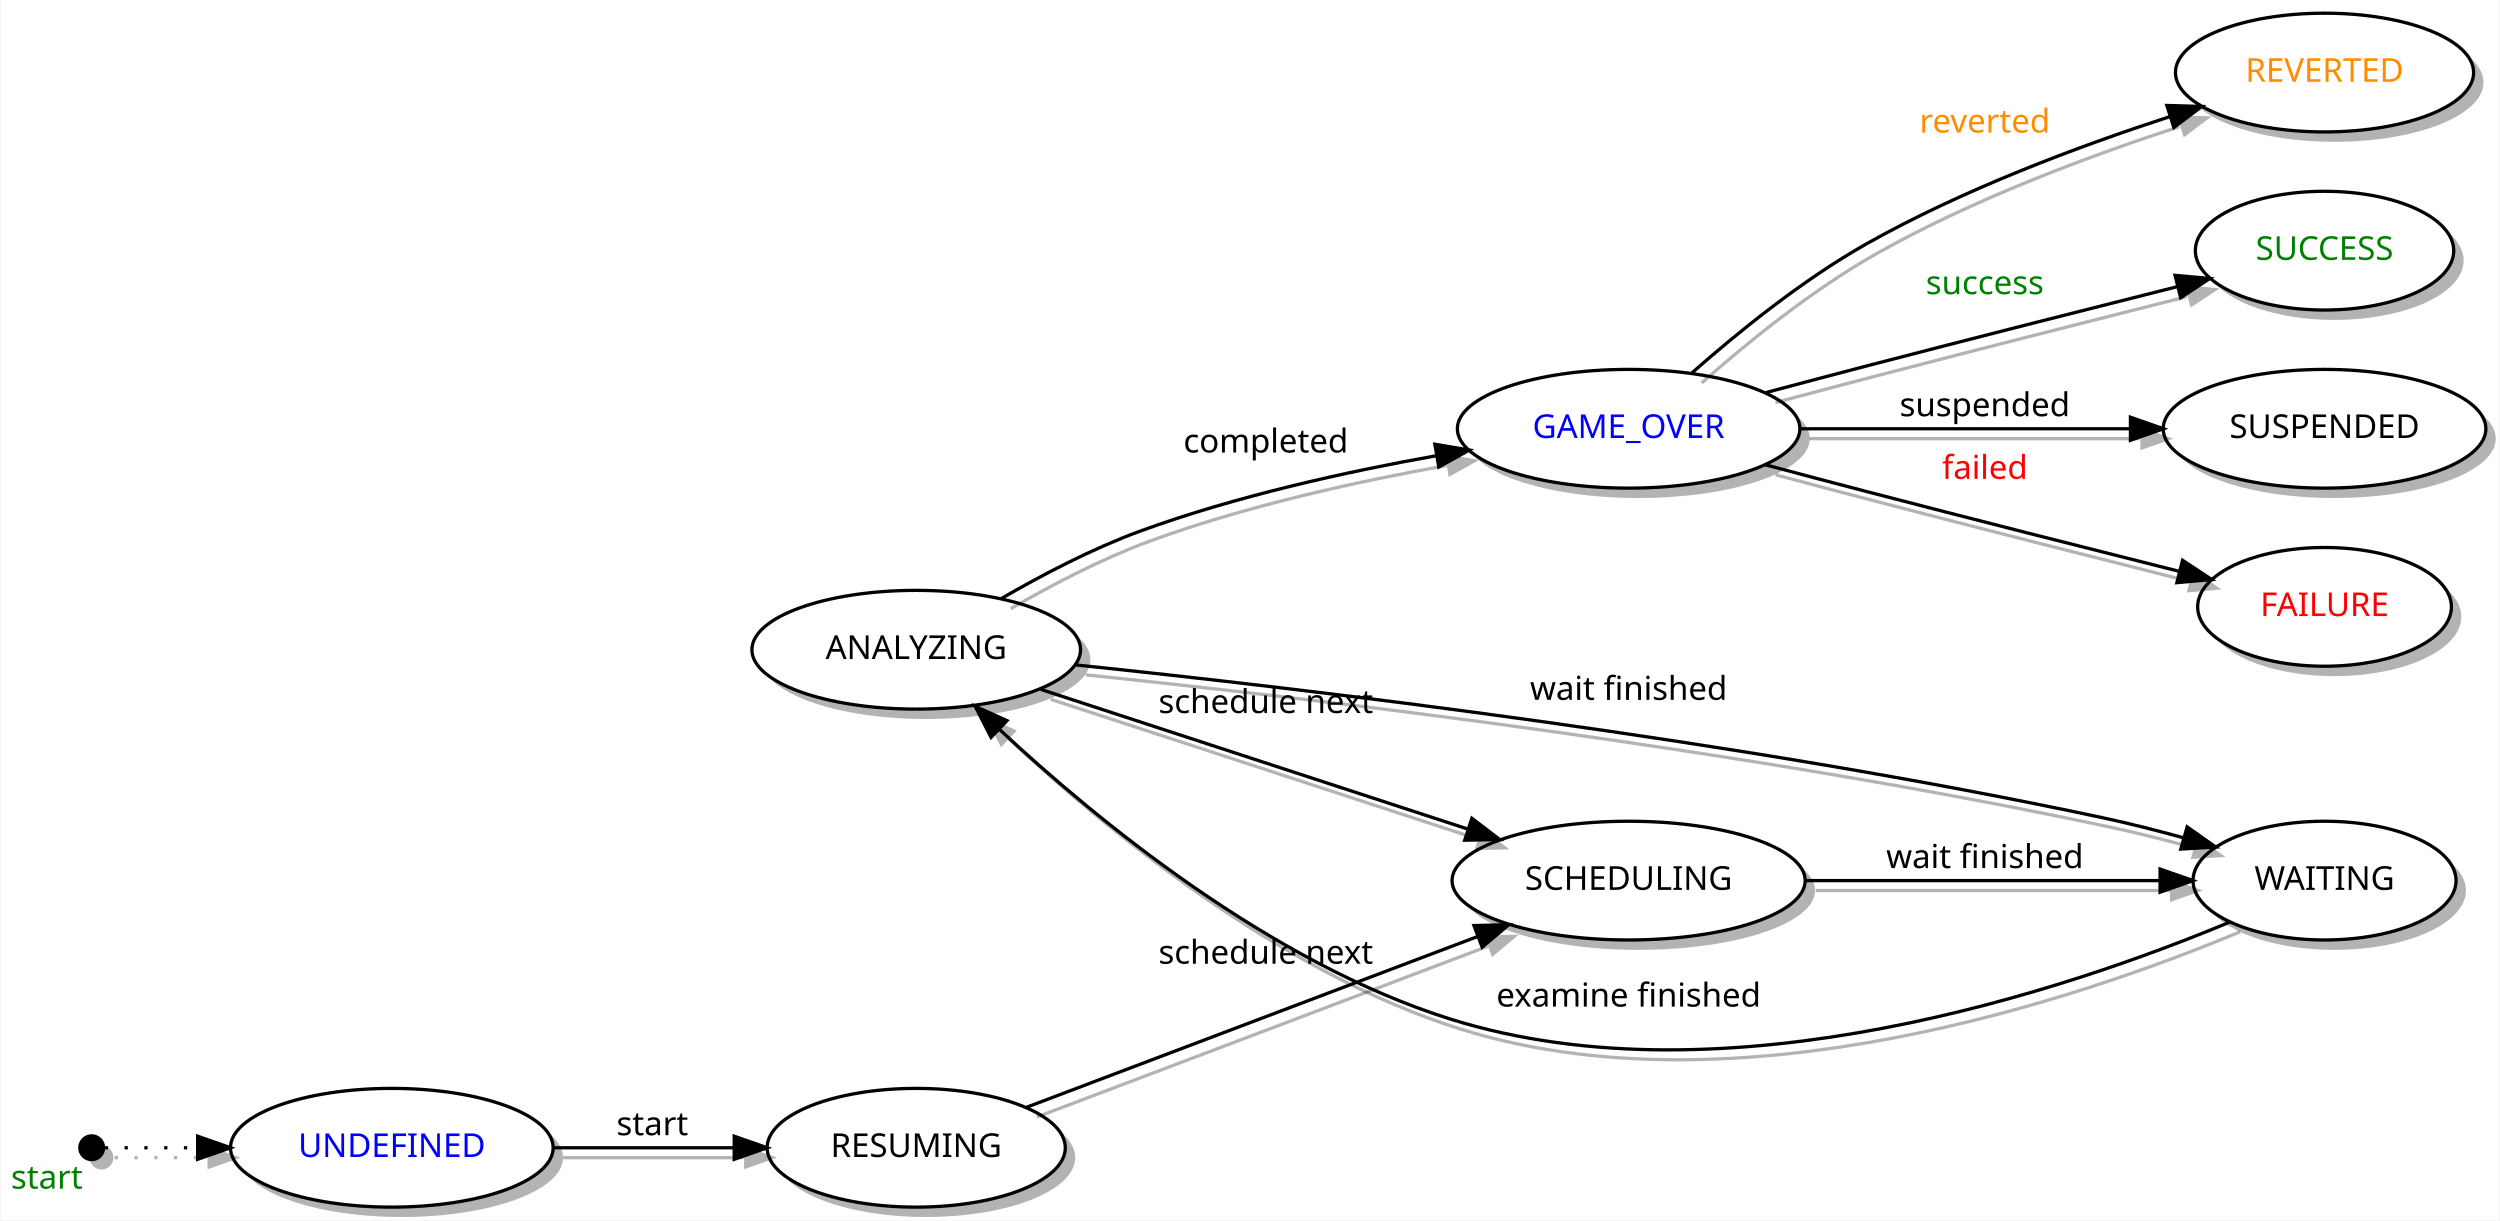
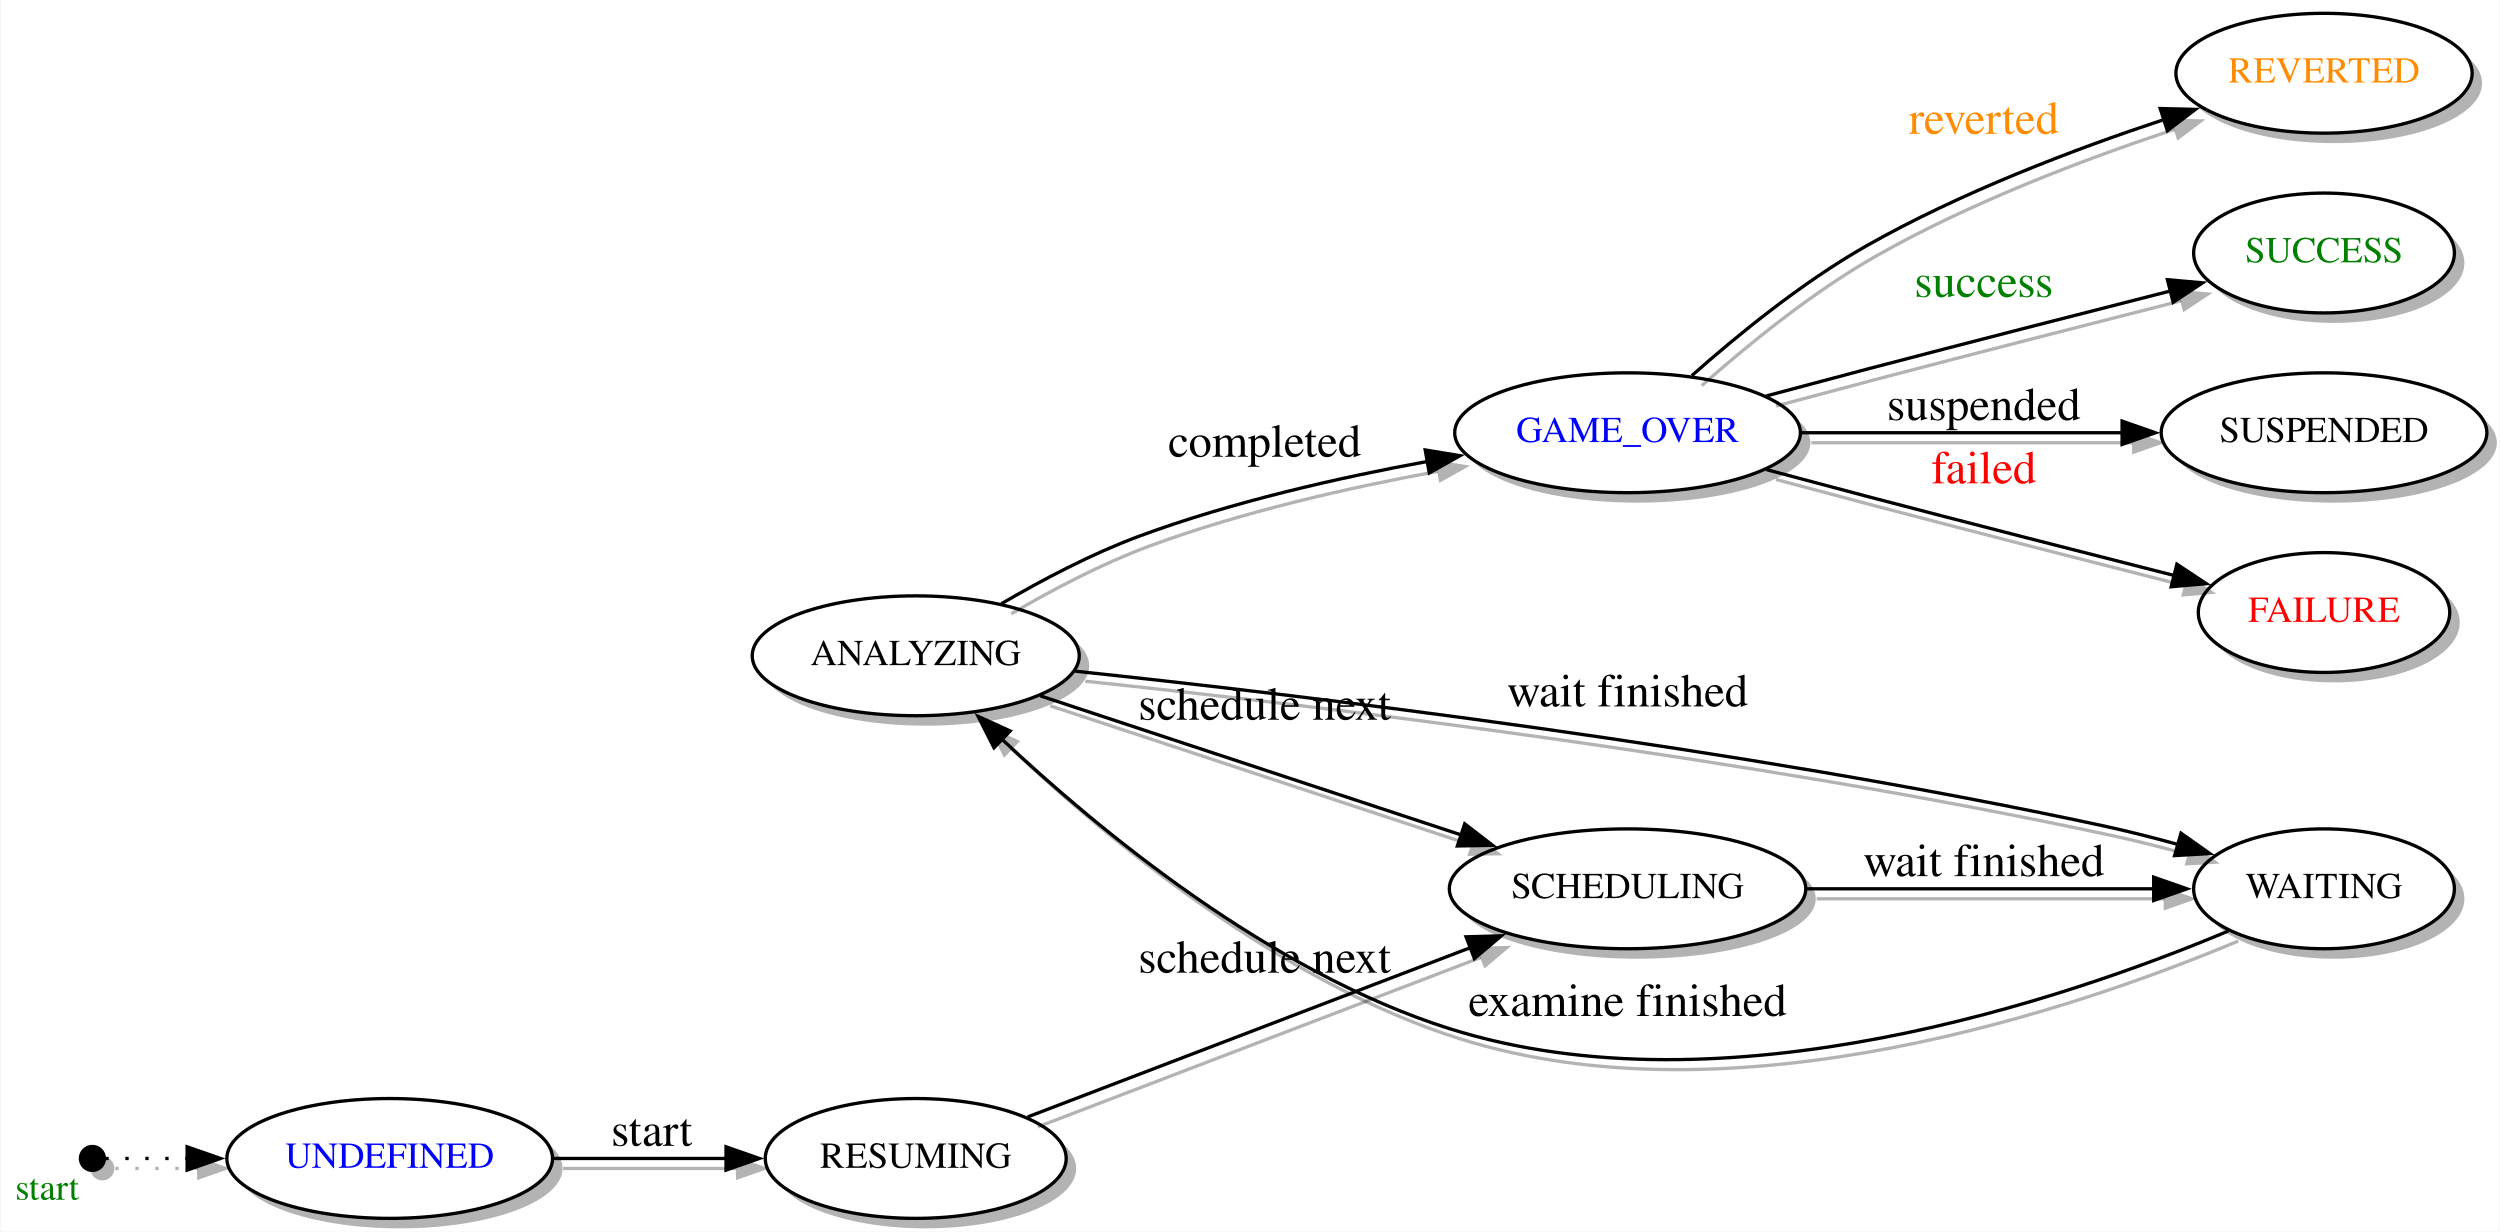
- <svg xmlns="http://www.w3.org/2000/svg" width="758pt" height="370pt" viewBox="0.00 0.00 757.60 370.00" preserveAspectRatio="xMidYMid meet" zoomAndPan="magnify" version="1.1" contentScriptType="application/ecmascript" contentStyleType="text/css">
+ <svg xmlns="http://www.w3.org/2000/svg" width="751pt" height="370pt" viewBox="0.00 0.00 750.69 370.00" preserveAspectRatio="xMidYMid meet" zoomAndPan="magnify" version="1.1" contentScriptType="application/ecmascript" contentStyleType="text/css">
  <defs>
    <linearGradient id="white" x1="0%" y1="0%" x2="0%" y2="0%">
      <stop offset="0%" style="stop-color:rgb(255,255,255);stop-opacity:1" />
    </linearGradient>
    <linearGradient id="black" x1="0%" y1="0%" x2="0%" y2="0%">
      <stop offset="0%" style="stop-color:rgb(0,0,0);stop-opacity:1" />
    </linearGradient>
    <linearGradient id="aquamarine" x1="0%" y1="0%" x2="100%" y2="100%">
      <stop offset="0%" style="stop-color:rgb(255,255,255);stop-opacity:1" />
      <stop offset="100%" style="stop-color:rgb(127,255,212);stop-opacity:1" />
    </linearGradient>
    <linearGradient id="azure" x1="0%" y1="0%" x2="100%" y2="100%">
      <stop offset="0%" style="stop-color:rgb(255,255,255);stop-opacity:1" />
      <stop offset="100%" style="stop-color:rgb(240,255,255);stop-opacity:1" />
    </linearGradient>
    <linearGradient id="blue" x1="0%" y1="0%" x2="100%" y2="100%">
      <stop offset="0%" style="stop-color:rgb(255,255,255);stop-opacity:1" />
      <stop offset="100%" style="stop-color:rgb(0,0,255);stop-opacity:1" />
    </linearGradient>
    <linearGradient id="blueviolet" x1="0%" y1="0%" x2="100%" y2="100%">
      <stop offset="0%" style="stop-color:rgb(255,255,255);stop-opacity:1" />
      <stop offset="100%" style="stop-color:rgb(138,43,226);stop-opacity:1" />
    </linearGradient>
    <linearGradient id="brown" x1="0%" y1="0%" x2="100%" y2="100%">
      <stop offset="0%" style="stop-color:rgb(255,255,255);stop-opacity:1" />
      <stop offset="100%" style="stop-color:rgb(165,42,42);stop-opacity:1" />
    </linearGradient>
    <linearGradient id="cadetblue" x1="0%" y1="0%" x2="100%" y2="100%">
      <stop offset="0%" style="stop-color:rgb(255,255,255);stop-opacity:1" />
      <stop offset="100%" style="stop-color:rgb(95,158,160);stop-opacity:1" />
    </linearGradient>
    <linearGradient id="chocolate" x1="0%" y1="0%" x2="100%" y2="100%">
      <stop offset="0%" style="stop-color:rgb(255,255,255);stop-opacity:1" />
      <stop offset="100%" style="stop-color:rgb(210,105,30);stop-opacity:1" />
    </linearGradient>
    <linearGradient id="cornflowerblue" x1="0%" y1="0%" x2="100%" y2="100%">
      <stop offset="0%" style="stop-color:rgb(255,255,255);stop-opacity:1" />
      <stop offset="100%" style="stop-color:rgb(100,149,237);stop-opacity:1" />
    </linearGradient>
    <linearGradient id="crimson" x1="0%" y1="0%" x2="100%" y2="100%">
      <stop offset="0%" style="stop-color:rgb(255,255,255);stop-opacity:1" />
      <stop offset="100%" style="stop-color:rgb(220,20,60);stop-opacity:1" />
    </linearGradient>
    <linearGradient id="cyan" x1="0%" y1="0%" x2="100%" y2="100%">
      <stop offset="0%" style="stop-color:rgb(255,255,255);stop-opacity:1" />
      <stop offset="100%" style="stop-color:rgb(0,255,255);stop-opacity:1" />
    </linearGradient>
    <linearGradient id="darkgreen" x1="0%" y1="0%" x2="100%" y2="100%">
      <stop offset="0%" style="stop-color:rgb(255,255,255);stop-opacity:1" />
      <stop offset="100%" style="stop-color:rgb(0,100,0);stop-opacity:1" />
    </linearGradient>
    <linearGradient id="darkorange" x1="0%" y1="0%" x2="100%" y2="100%">
      <stop offset="0%" style="stop-color:rgb(255,255,255);stop-opacity:1" />
      <stop offset="100%" style="stop-color:rgb(255,140,0);stop-opacity:1" />
    </linearGradient>
    <linearGradient id="gold" x1="0%" y1="0%" x2="100%" y2="100%">
      <stop offset="0%" style="stop-color:rgb(255,255,255);stop-opacity:1" />
      <stop offset="100%" style="stop-color:rgb(255,215,0);stop-opacity:1" />
    </linearGradient>
    <linearGradient id="gray" x1="0%" y1="0%" x2="100%" y2="100%">
      <stop offset="0%" style="stop-color:rgb(255,255,255);stop-opacity:1" />
      <stop offset="100%" style="stop-color:rgb(192,192,192);stop-opacity:1" />
    </linearGradient>
    <linearGradient id="greenyellow" x1="0%" y1="0%" x2="100%" y2="100%">
      <stop offset="0%" style="stop-color:rgb(255,255,255);stop-opacity:1" />
      <stop offset="100%" style="stop-color:rgb(173,255,47);stop-opacity:1" />
    </linearGradient>
    <linearGradient id="green" x1="0%" y1="0%" x2="100%" y2="100%">
      <stop offset="0%" style="stop-color:rgb(255,255,255);stop-opacity:1" />
      <stop offset="100%" style="stop-color:rgb(0,255,0);stop-opacity:1" />
    </linearGradient>
    <linearGradient id="grey" x1="0%" y1="0%" x2="100%" y2="100%">
      <stop offset="0%" style="stop-color:rgb(255,255,255);stop-opacity:1" />
      <stop offset="100%" style="stop-color:rgb(192,192,192);stop-opacity:1" />
    </linearGradient>
    <linearGradient id="hotpink" x1="0%" y1="0%" x2="100%" y2="100%">
      <stop offset="0%" style="stop-color:rgb(255,255,255);stop-opacity:1" />
      <stop offset="100%" style="stop-color:rgb(255,105,180);stop-opacity:1" />
    </linearGradient>
    <linearGradient id="indianred" x1="0%" y1="0%" x2="100%" y2="100%">
      <stop offset="0%" style="stop-color:rgb(255,255,255);stop-opacity:1" />
      <stop offset="100%" style="stop-color:rgb(205,92,92);stop-opacity:1" />
    </linearGradient>
    <linearGradient id="indigo" x1="0%" y1="0%" x2="100%" y2="100%">
      <stop offset="0%" style="stop-color:rgb(255,255,255);stop-opacity:1" />
      <stop offset="100%" style="stop-color:rgb(75,0,130);stop-opacity:1" />
    </linearGradient>
    <linearGradient id="lavender" x1="0%" y1="0%" x2="100%" y2="100%">
      <stop offset="0%" style="stop-color:rgb(255,255,255);stop-opacity:1" />
      <stop offset="100%" style="stop-color:rgb(230,230,250);stop-opacity:1" />
    </linearGradient>
    <linearGradient id="lightblue" x1="0%" y1="0%" x2="100%" y2="100%">
      <stop offset="0%" style="stop-color:rgb(255,255,255);stop-opacity:1" />
      <stop offset="100%" style="stop-color:rgb(173,216,230);stop-opacity:1" />
    </linearGradient>
    <linearGradient id="lightgray" x1="0%" y1="0%" x2="100%" y2="100%">
      <stop offset="0%" style="stop-color:rgb(255,255,255);stop-opacity:1" />
      <stop offset="100%" style="stop-color:rgb(211,211,211);stop-opacity:1" />
    </linearGradient>
    <linearGradient id="lightgrey" x1="0%" y1="0%" x2="100%" y2="100%">
      <stop offset="0%" style="stop-color:rgb(255,255,255);stop-opacity:1" />
      <stop offset="100%" style="stop-color:rgb(211,211,211);stop-opacity:1" />
    </linearGradient>
    <linearGradient id="magenta" x1="0%" y1="0%" x2="100%" y2="100%">
      <stop offset="0%" style="stop-color:rgb(255,255,255);stop-opacity:1" />
      <stop offset="100%" style="stop-color:rgb(255,0,255);stop-opacity:1" />
    </linearGradient>
    <linearGradient id="maroon" x1="0%" y1="0%" x2="100%" y2="100%">
      <stop offset="0%" style="stop-color:rgb(255,255,255);stop-opacity:1" />
      <stop offset="100%" style="stop-color:rgb(176,48,96);stop-opacity:1" />
    </linearGradient>
    <linearGradient id="mediumblue" x1="0%" y1="0%" x2="100%" y2="100%">
      <stop offset="0%" style="stop-color:rgb(255,255,255);stop-opacity:1" />
      <stop offset="100%" style="stop-color:rgb(0,0,205);stop-opacity:1" />
    </linearGradient>
    <linearGradient id="mediumpurple" x1="0%" y1="0%" x2="100%" y2="100%">
      <stop offset="0%" style="stop-color:rgb(255,255,255);stop-opacity:1" />
      <stop offset="100%" style="stop-color:rgb(147,112,219);stop-opacity:1" />
    </linearGradient>
    <linearGradient id="orange" x1="0%" y1="0%" x2="100%" y2="100%">
      <stop offset="0%" style="stop-color:rgb(255,255,255);stop-opacity:1" />
      <stop offset="100%" style="stop-color:rgb(255,165,0);stop-opacity:1" />
    </linearGradient>
    <linearGradient id="pink" x1="0%" y1="0%" x2="100%" y2="100%">
      <stop offset="0%" style="stop-color:rgb(255,255,255);stop-opacity:1" />
      <stop offset="100%" style="stop-color:rgb(255,192,203);stop-opacity:1" />
    </linearGradient>
    <linearGradient id="purple" x1="0%" y1="0%" x2="100%" y2="100%">
      <stop offset="0%" style="stop-color:rgb(255,255,255);stop-opacity:1" />
      <stop offset="100%" style="stop-color:rgb(160,32,240);stop-opacity:1" />
    </linearGradient>
    <linearGradient id="red" x1="0%" y1="0%" x2="100%" y2="100%">
      <stop offset="0%" style="stop-color:rgb(255,255,255);stop-opacity:1" />
      <stop offset="100%" style="stop-color:rgb(255,0,0);stop-opacity:1" />
    </linearGradient>
    <linearGradient id="steelblue" x1="0%" y1="0%" x2="100%" y2="100%">
      <stop offset="0%" style="stop-color:rgb(255,255,255);stop-opacity:1" />
      <stop offset="100%" style="stop-color:rgb(70,130,180);stop-opacity:1" />
    </linearGradient>
    <linearGradient id="violet" x1="0%" y1="0%" x2="100%" y2="100%">
      <stop offset="0%" style="stop-color:rgb(255,255,255);stop-opacity:1" />
      <stop offset="100%" style="stop-color:rgb(238,130,238);stop-opacity:1" />
    </linearGradient>
    <linearGradient id="yellow" x1="0%" y1="0%" x2="100%" y2="100%">
      <stop offset="0%" style="stop-color:rgb(255,255,255);stop-opacity:1" />
      <stop offset="100%" style="stop-color:rgb(255,255,0);stop-opacity:1" />
    </linearGradient>
    <linearGradient id="none" x1="0%" y1="0%" x2="100%" y2="100%">
      <stop offset="0%" style="stop-color:rgb(255,255,255);stop-opacity:1" />
      <stop offset="100%" style="stop-color:rgb(255,255,255);stop-opacity:1" />
    </linearGradient>
  </defs>
  <g id="graph0" class="graph" transform="scale(1 1) rotate(0) translate(4 366)">
-     <polygon fill="white" stroke="none" points="-4,4 -4,-366 753.6,-366 753.6,4 -4,4" />
+     <polygon fill="white" stroke="none" points="-4,4 -4,-366 746.69,-366 746.69,4 -4,4" />
    <g id="node1" class="node">
-       <ellipse fill="none" stroke="black" cx="489.6" cy="-236" rx="51.931" ry="18" style="fill: black; stroke: none; fill-opacity:0.3" transform="translate(3,3)" />
-       <ellipse fill="none" stroke="black" cx="489.6" cy="-236" rx="51.931" ry="18" style="fill: url(#none);stroke: black;" />
-       <text text-anchor="middle" x="489.6" y="-233.2" font-family="Times,serif" font-size="11.00" fill="blue" style="font-size:10px; font-family:sans-serif;">GAME_OVER</text>
+       <ellipse fill="none" stroke="black" cx="484.76" cy="-236" rx="51.93" ry="18" style="fill: black; stroke: none; fill-opacity:0.3" transform="translate(3,3)" />
+       <ellipse fill="none" stroke="black" cx="484.76" cy="-236" rx="51.93" ry="18" style="fill: url(#none);stroke: black;" />
+       <text text-anchor="middle" x="484.76" y="-233.2" font-family="Times,serif" font-size="11.00" fill="blue">GAME_OVER</text>
    </g>
    <g id="node2" class="node">
-       <ellipse fill="none" stroke="black" cx="700.6" cy="-344" rx="45.201" ry="18" style="fill: black; stroke: none; fill-opacity:0.3" transform="translate(3,3)" />
-       <ellipse fill="none" stroke="black" cx="700.6" cy="-344" rx="45.201" ry="18" style="fill: url(#none);stroke: black;" />
-       <text text-anchor="middle" x="700.6" y="-341.2" font-family="Times,serif" font-size="11.00" fill="darkorange" style="font-size:10px; font-family:sans-serif;">REVERTED</text>
+       <ellipse fill="none" stroke="black" cx="693.98" cy="-344" rx="44.5" ry="18" style="fill: black; stroke: none; fill-opacity:0.3" transform="translate(3,3)" />
+       <ellipse fill="none" stroke="black" cx="693.98" cy="-344" rx="44.5" ry="18" style="fill: url(#none);stroke: black;" />
+       <text text-anchor="middle" x="693.98" y="-341.2" font-family="Times,serif" font-size="11.00" fill="darkorange">REVERTED</text>
    </g>
    <g id="edge1" class="edge">
-       <polygon fill="black" stroke="black" points="652.79,-334.024 663.381,-333.721 654.913,-327.353 652.79,-334.024" style="fill: black; stroke: none; fill-opacity:0.3" transform="translate(3,3)" />
-       <path fill="none" stroke="black" d="M508.751,-252.903C522.467,-265.007 542.189,-281.038 561.6,-292 590.688,-308.427 625.973,-321.617 653.582,-330.603" style="fill: none; stroke: black; stroke-opacity:0.3" transform="translate(3,3)" />
-       <polygon fill="black" stroke="black" points="652.79,-334.024 663.381,-333.721 654.913,-327.353 652.79,-334.024" style="fill: url(#black);stroke: black;" />
-       <path fill="none" stroke="black" d="M508.751,-252.903C522.467,-265.007 542.189,-281.038 561.6,-292 590.688,-308.427 625.973,-321.617 653.582,-330.603" />
-       <text text-anchor="middle" x="597.6" y="-325.8" font-family="Times,serif" font-size="14.00" fill="darkorange" style="font-size:10px; font-family:sans-serif;">reverted</text>
+       <polygon fill="black" stroke="black" points="644.77,-333.4 655.36,-333.14 646.92,-326.74 644.77,-333.4" style="fill: black; stroke: none; fill-opacity:0.3" transform="translate(3,3)" />
+       <path fill="none" stroke="black" d="M504.06,-253.15C517.67,-265.22 537.12,-281.1 556.27,-292 584.6,-308.11 618.87,-321.14 646.02,-330.12" style="fill: none; stroke: black; stroke-opacity:0.3" transform="translate(3,3)" />
+       <polygon fill="black" stroke="black" points="644.77,-333.4 655.36,-333.14 646.92,-326.74 644.77,-333.4" style="fill: url(#black);stroke: black;" />
+       <path fill="none" stroke="black" d="M504.06,-253.15C517.67,-265.22 537.12,-281.1 556.27,-292 584.6,-308.11 618.87,-321.14 646.02,-330.12" />
+       <text text-anchor="middle" x="591.77" y="-325.8" font-family="Times,serif" font-size="14.00" fill="darkorange">reverted</text>
    </g>
    <g id="node3" class="node">
-       <ellipse fill="none" stroke="black" cx="700.6" cy="-290" rx="39.174" ry="18" style="fill: black; stroke: none; fill-opacity:0.3" transform="translate(3,3)" />
-       <ellipse fill="none" stroke="black" cx="700.6" cy="-290" rx="39.174" ry="18" style="fill: url(#none);stroke: black;" />
-       <text text-anchor="middle" x="700.6" y="-287.2" font-family="Times,serif" font-size="11.00" fill="green" style="font-size:10px; font-family:sans-serif;">SUCCESS</text>
+       <ellipse fill="none" stroke="black" cx="693.98" cy="-290" rx="39.17" ry="18" style="fill: black; stroke: none; fill-opacity:0.3" transform="translate(3,3)" />
+       <ellipse fill="none" stroke="black" cx="693.98" cy="-290" rx="39.17" ry="18" style="fill: url(#none);stroke: black;" />
+       <text text-anchor="middle" x="693.98" y="-287.2" font-family="Times,serif" font-size="11.00" fill="green">SUCCESS</text>
    </g>
    <g id="edge2" class="edge">
-       <polygon fill="black" stroke="black" points="655.272,-282.523 665.824,-281.565 656.978,-275.734 655.272,-282.523" style="fill: black; stroke: none; fill-opacity:0.3" transform="translate(3,3)" />
-       <path fill="none" stroke="black" d="M531.126,-246.943C541.084,-249.605 551.722,-252.426 561.6,-255 593.095,-263.208 628.701,-272.232 655.856,-279.061" style="fill: none; stroke: black; stroke-opacity:0.3" transform="translate(3,3)" />
-       <polygon fill="black" stroke="black" points="655.272,-282.523 665.824,-281.565 656.978,-275.734 655.272,-282.523" style="fill: url(#black);stroke: black;" />
-       <path fill="none" stroke="black" d="M531.126,-246.943C541.084,-249.605 551.722,-252.426 561.6,-255 593.095,-263.208 628.701,-272.232 655.856,-279.061" />
-       <text text-anchor="middle" x="597.6" y="-276.8" font-family="Times,serif" font-size="14.00" fill="green" style="font-size:10px; font-family:sans-serif;">success</text>
+       <polygon fill="black" stroke="black" points="646.94,-281.98 657.5,-281.04 648.66,-275.19 646.94,-281.98" style="fill: black; stroke: none; fill-opacity:0.3" transform="translate(3,3)" />
+       <path fill="none" stroke="black" d="M526.38,-247.04C536.16,-249.67 546.59,-252.45 556.27,-255 586.86,-263.03 621.35,-271.86 648.04,-278.64" style="fill: none; stroke: black; stroke-opacity:0.3" transform="translate(3,3)" />
+       <polygon fill="black" stroke="black" points="646.94,-281.98 657.5,-281.04 648.66,-275.19 646.94,-281.98" style="fill: url(#black);stroke: black;" />
+       <path fill="none" stroke="black" d="M526.38,-247.04C536.16,-249.67 546.59,-252.45 556.27,-255 586.86,-263.03 621.35,-271.86 648.04,-278.64" />
+       <text text-anchor="middle" x="591.77" y="-276.8" font-family="Times,serif" font-size="14.00" fill="green">success</text>
    </g>
    <g id="node4" class="node">
-       <ellipse fill="none" stroke="black" cx="700.6" cy="-236" rx="48.918" ry="18" style="fill: black; stroke: none; fill-opacity:0.3" transform="translate(3,3)" />
-       <ellipse fill="none" stroke="black" cx="700.6" cy="-236" rx="48.918" ry="18" style="fill: url(#none);stroke: black;" />
-       <text text-anchor="middle" x="700.6" y="-233.2" font-family="Times,serif" font-size="11.00" style="font-size:10px; font-family:sans-serif;">SUSPENDED</text>
+       <ellipse fill="none" stroke="black" cx="693.98" cy="-236" rx="48.92" ry="18" style="fill: black; stroke: none; fill-opacity:0.3" transform="translate(3,3)" />
+       <ellipse fill="none" stroke="black" cx="693.98" cy="-236" rx="48.92" ry="18" style="fill: url(#none);stroke: black;" />
+       <text text-anchor="middle" x="693.98" y="-233.2" font-family="Times,serif" font-size="11.00">SUSPENDED</text>
    </g>
    <g id="edge3" class="edge">
-       <polygon fill="black" stroke="black" points="641.746,-239.5 651.746,-236 641.746,-232.5 641.746,-239.5" style="fill: black; stroke: none; fill-opacity:0.3" transform="translate(3,3)" />
-       <path fill="none" stroke="black" d="M541.46,-236C571.639,-236 610.007,-236 641.392,-236" style="fill: none; stroke: black; stroke-opacity:0.3" transform="translate(3,3)" />
-       <polygon fill="black" stroke="black" points="641.746,-239.5 651.746,-236 641.746,-232.5 641.746,-239.5" style="fill: url(#black);stroke: black;" />
-       <path fill="none" stroke="black" d="M541.46,-236C571.639,-236 610.007,-236 641.392,-236" />
-       <text text-anchor="middle" x="597.6" y="-239.8" font-family="Times,serif" font-size="14.00" style="font-size:10px; font-family:sans-serif;">suspended</text>
+       <polygon fill="black" stroke="black" points="633.32,-239.5 643.32,-236 633.32,-232.5 633.32,-239.5" style="fill: black; stroke: none; fill-opacity:0.3" transform="translate(3,3)" />
+       <path fill="none" stroke="black" d="M536.98,-236C566.21,-236 602.98,-236 633.48,-236" style="fill: none; stroke: black; stroke-opacity:0.3" transform="translate(3,3)" />
+       <polygon fill="black" stroke="black" points="633.32,-239.5 643.32,-236 633.32,-232.5 633.32,-239.5" style="fill: url(#black);stroke: black;" />
+       <path fill="none" stroke="black" d="M536.98,-236C566.21,-236 602.98,-236 633.48,-236" />
+       <text text-anchor="middle" x="591.77" y="-239.8" font-family="Times,serif" font-size="14.00">suspended</text>
    </g>
    <g id="node5" class="node">
-       <ellipse fill="none" stroke="black" cx="700.6" cy="-182" rx="38.471" ry="18" style="fill: black; stroke: none; fill-opacity:0.3" transform="translate(3,3)" />
-       <ellipse fill="none" stroke="black" cx="700.6" cy="-182" rx="38.471" ry="18" style="fill: url(#none);stroke: black;" />
-       <text text-anchor="middle" x="700.6" y="-179.2" font-family="Times,serif" font-size="11.00" fill="red" style="font-size:10px; font-family:sans-serif;">FAILURE</text>
+       <ellipse fill="none" stroke="black" cx="693.98" cy="-182" rx="37.77" ry="18" style="fill: black; stroke: none; fill-opacity:0.3" transform="translate(3,3)" />
+       <ellipse fill="none" stroke="black" cx="693.98" cy="-182" rx="37.77" ry="18" style="fill: url(#none);stroke: black;" />
+       <text text-anchor="middle" x="693.98" y="-179.2" font-family="Times,serif" font-size="11.00" fill="red">FAILURE</text>
    </g>
    <g id="edge4" class="edge">
-       <polygon fill="black" stroke="black" points="657.541,-196.125 666.387,-190.294 655.835,-189.335 657.541,-196.125" style="fill: black; stroke: none; fill-opacity:0.3" transform="translate(3,3)" />
-       <path fill="none" stroke="black" d="M531.126,-225.057C541.084,-222.395 551.722,-219.574 561.6,-217 593.307,-208.737 629.181,-199.647 656.404,-192.801" style="fill: none; stroke: black; stroke-opacity:0.3" transform="translate(3,3)" />
-       <polygon fill="black" stroke="black" points="657.541,-196.125 666.387,-190.294 655.835,-189.335 657.541,-196.125" style="fill: url(#black);stroke: black;" />
-       <path fill="none" stroke="black" d="M531.126,-225.057C541.084,-222.395 551.722,-219.574 561.6,-217 593.307,-208.737 629.181,-199.647 656.404,-192.801" />
-       <text text-anchor="middle" x="597.6" y="-220.8" font-family="Times,serif" font-size="14.00" fill="red" style="font-size:10px; font-family:sans-serif;">failed</text>
+       <polygon fill="black" stroke="black" points="649.78,-196.52 658.61,-190.67 648.06,-189.74 649.78,-196.52" style="fill: black; stroke: none; fill-opacity:0.3" transform="translate(3,3)" />
+       <path fill="none" stroke="black" d="M526.38,-224.96C536.16,-222.33 546.59,-219.55 556.27,-217 587.27,-208.86 622.29,-199.9 649.12,-193.08" style="fill: none; stroke: black; stroke-opacity:0.3" transform="translate(3,3)" />
+       <polygon fill="black" stroke="black" points="649.78,-196.52 658.61,-190.67 648.06,-189.74 649.78,-196.52" style="fill: url(#black);stroke: black;" />
+       <path fill="none" stroke="black" d="M526.38,-224.96C536.16,-222.33 546.59,-219.55 556.27,-217 587.27,-208.86 622.29,-199.9 649.12,-193.08" />
+       <text text-anchor="middle" x="591.77" y="-220.8" font-family="Times,serif" font-size="14.00" fill="red">failed</text>
    </g>
    <g id="node6" class="node">
-       <ellipse fill="none" stroke="black" cx="114.6" cy="-18" rx="48.918" ry="18" style="fill: black; stroke: none; fill-opacity:0.3" transform="translate(3,3)" />
-       <ellipse fill="none" stroke="black" cx="114.6" cy="-18" rx="48.918" ry="18" style="fill: url(#none);stroke: black;" />
-       <text text-anchor="middle" x="114.6" y="-15.2" font-family="Times,serif" font-size="11.00" fill="blue" style="font-size:10px; font-family:sans-serif;">UNDEFINED</text>
+       <ellipse fill="none" stroke="black" cx="112.91" cy="-18" rx="48.92" ry="18" style="fill: black; stroke: none; fill-opacity:0.3" transform="translate(3,3)" />
+       <ellipse fill="none" stroke="black" cx="112.91" cy="-18" rx="48.92" ry="18" style="fill: url(#none);stroke: black;" />
+       <text text-anchor="middle" x="112.91" y="-15.2" font-family="Times,serif" font-size="11.00" fill="blue">UNDEFINED</text>
    </g>
    <g id="node7" class="node">
-       <ellipse fill="none" stroke="black" cx="273.6" cy="-18" rx="45.201" ry="18" style="fill: black; stroke: none; fill-opacity:0.3" transform="translate(3,3)" />
-       <ellipse fill="none" stroke="black" cx="273.6" cy="-18" rx="45.201" ry="18" style="fill: url(#none);stroke: black;" />
-       <text text-anchor="middle" x="273.6" y="-15.2" font-family="Times,serif" font-size="11.00" style="font-size:10px; font-family:sans-serif;">RESUMING</text>
+       <ellipse fill="none" stroke="black" cx="270.93" cy="-18" rx="45.2" ry="18" style="fill: black; stroke: none; fill-opacity:0.3" transform="translate(3,3)" />
+       <ellipse fill="none" stroke="black" cx="270.93" cy="-18" rx="45.2" ry="18" style="fill: url(#none);stroke: black;" />
+       <text text-anchor="middle" x="270.93" y="-15.2" font-family="Times,serif" font-size="11.00">RESUMING</text>
    </g>
    <g id="edge5" class="edge">
-       <polygon fill="black" stroke="black" points="218.413,-21.5 228.413,-18 218.413,-14.5 218.413,-21.5" style="fill: black; stroke: none; fill-opacity:0.3" transform="translate(3,3)" />
-       <path fill="none" stroke="black" d="M163.558,-18C180.821,-18 200.418,-18 218.191,-18" style="fill: none; stroke: black; stroke-opacity:0.3" transform="translate(3,3)" />
-       <polygon fill="black" stroke="black" points="218.413,-21.5 228.413,-18 218.413,-14.5 218.413,-21.5" style="fill: url(#black);stroke: black;" />
-       <path fill="none" stroke="black" d="M163.558,-18C180.821,-18 200.418,-18 218.191,-18" />
-       <text text-anchor="middle" x="193.6" y="-21.8" font-family="Times,serif" font-size="14.00" style="font-size:10px; font-family:sans-serif;">start</text>
+       <polygon fill="black" stroke="black" points="213.94,-21.5 223.94,-18 213.94,-14.5 213.94,-21.5" style="fill: black; stroke: none; fill-opacity:0.3" transform="translate(3,3)" />
+       <path fill="none" stroke="black" d="M161.99,-18C178.43,-18 196.96,-18 213.97,-18" style="fill: none; stroke: black; stroke-opacity:0.3" transform="translate(3,3)" />
+       <polygon fill="black" stroke="black" points="213.94,-21.5 223.94,-18 213.94,-14.5 213.94,-21.5" style="fill: url(#black);stroke: black;" />
+       <path fill="none" stroke="black" d="M161.99,-18C178.43,-18 196.96,-18 213.97,-18" />
+       <text text-anchor="middle" x="191.62" y="-21.8" font-family="Times,serif" font-size="14.00">start</text>
    </g>
    <g id="node9" class="node">
-       <ellipse fill="none" stroke="black" cx="489.6" cy="-99" rx="53.538" ry="18" style="fill: black; stroke: none; fill-opacity:0.3" transform="translate(3,3)" />
-       <ellipse fill="none" stroke="black" cx="489.6" cy="-99" rx="53.538" ry="18" style="fill: url(#none);stroke: black;" />
-       <text text-anchor="middle" x="489.6" y="-96.2" font-family="Times,serif" font-size="11.00" style="font-size:10px; font-family:sans-serif;">SCHEDULING</text>
+       <ellipse fill="none" stroke="black" cx="484.76" cy="-99" rx="53.54" ry="18" style="fill: black; stroke: none; fill-opacity:0.3" transform="translate(3,3)" />
+       <ellipse fill="none" stroke="black" cx="484.76" cy="-99" rx="53.54" ry="18" style="fill: url(#none);stroke: black;" />
+       <text text-anchor="middle" x="484.76" y="-96.2" font-family="Times,serif" font-size="11.00">SCHEDULING</text>
    </g>
    <g id="edge9" class="edge">
-       <polygon fill="black" stroke="black" points="442.703,-85.37 453.294,-85.637 445.181,-78.823 442.703,-85.37" style="fill: black; stroke: none; fill-opacity:0.3" transform="translate(3,3)" />
-       <path fill="none" stroke="black" d="M307.102,-30.302C343.581,-44.11 402.995,-66.598 443.848,-82.061" style="fill: none; stroke: black; stroke-opacity:0.3" transform="translate(3,3)" />
-       <polygon fill="black" stroke="black" points="442.703,-85.37 453.294,-85.637 445.181,-78.823 442.703,-85.37" style="fill: url(#black);stroke: black;" />
-       <path fill="none" stroke="black" d="M307.102,-30.302C343.581,-44.11 402.995,-66.598 443.848,-82.061" />
-       <text text-anchor="middle" x="379.6" y="-73.8" font-family="Times,serif" font-size="14.00" style="font-size:10px; font-family:sans-serif;">schedule next</text>
+       <polygon fill="black" stroke="black" points="436.25,-84.58 446.84,-84.88 438.75,-78.04 436.25,-84.58" style="fill: black; stroke: none; fill-opacity:0.3" transform="translate(3,3)" />
+       <path fill="none" stroke="black" d="M304.56,-30.48C340.17,-44.1 397.47,-66 437.66,-81.37" style="fill: none; stroke: black; stroke-opacity:0.3" transform="translate(3,3)" />
+       <polygon fill="black" stroke="black" points="436.25,-84.58 446.84,-84.88 438.75,-78.04 436.25,-84.58" style="fill: url(#black);stroke: black;" />
+       <path fill="none" stroke="black" d="M304.56,-30.48C340.17,-44.1 397.47,-66 437.66,-81.37" />
+       <text text-anchor="middle" x="375.74" y="-73.8" font-family="Times,serif" font-size="14.00">schedule next</text>
    </g>
    <g id="node8" class="node">
-       <ellipse fill="none" stroke="black" cx="273.6" cy="-169" rx="49.822" ry="18" style="fill: black; stroke: none; fill-opacity:0.3" transform="translate(3,3)" />
-       <ellipse fill="none" stroke="black" cx="273.6" cy="-169" rx="49.822" ry="18" style="fill: url(#none);stroke: black;" />
-       <text text-anchor="middle" x="273.6" y="-166.2" font-family="Times,serif" font-size="11.00" style="font-size:10px; font-family:sans-serif;">ANALYZING</text>
+       <ellipse fill="none" stroke="black" cx="270.93" cy="-169" rx="49.12" ry="18" style="fill: black; stroke: none; fill-opacity:0.3" transform="translate(3,3)" />
+       <ellipse fill="none" stroke="black" cx="270.93" cy="-169" rx="49.12" ry="18" style="fill: url(#none);stroke: black;" />
+       <text text-anchor="middle" x="270.93" y="-166.2" font-family="Times,serif" font-size="11.00">ANALYZING</text>
    </g>
    <g id="edge6" class="edge">
-       <polygon fill="black" stroke="black" points="430.856,-231.302 441.304,-229.546 432.041,-224.403 430.856,-231.302" style="fill: black; stroke: none; fill-opacity:0.3" transform="translate(3,3)" />
-       <path fill="none" stroke="black" d="M299.26,-184.442C311.587,-191.584 326.965,-199.651 341.6,-205 370.399,-215.527 403.748,-222.923 431.395,-227.844" style="fill: none; stroke: black; stroke-opacity:0.3" transform="translate(3,3)" />
-       <polygon fill="black" stroke="black" points="430.856,-231.302 441.304,-229.546 432.041,-224.403 430.856,-231.302" style="fill: url(#black);stroke: black;" />
-       <path fill="none" stroke="black" d="M299.26,-184.442C311.587,-191.584 326.965,-199.651 341.6,-205 370.399,-215.527 403.748,-222.923 431.395,-227.844" />
-       <text text-anchor="middle" x="379.6" y="-228.8" font-family="Times,serif" font-size="14.00" style="font-size:10px; font-family:sans-serif;">completed</text>
+       <polygon fill="black" stroke="black" points="423.98,-230.83 434.44,-229.11 425.19,-223.93 423.98,-230.83" style="fill: black; stroke: none; fill-opacity:0.3" transform="translate(3,3)" />
+       <path fill="none" stroke="black" d="M296.63,-184.62C308.77,-191.72 323.86,-199.69 338.24,-205 365.91,-215.21 397.84,-222.48 424.74,-227.4" style="fill: none; stroke: black; stroke-opacity:0.3" transform="translate(3,3)" />
+       <polygon fill="black" stroke="black" points="423.98,-230.83 434.44,-229.11 425.19,-223.93 423.98,-230.83" style="fill: url(#black);stroke: black;" />
+       <path fill="none" stroke="black" d="M296.63,-184.62C308.77,-191.72 323.86,-199.69 338.24,-205 365.91,-215.21 397.84,-222.48 424.74,-227.4" />
+       <text text-anchor="middle" x="375.74" y="-228.8" font-family="Times,serif" font-size="14.00">completed</text>
    </g>
    <g id="edge7" class="edge">
-       <polygon fill="black" stroke="black" points="442.076,-117.901 450.492,-111.465 439.9,-111.248 442.076,-117.901" style="fill: black; stroke: none; fill-opacity:0.3" transform="translate(3,3)" />
-       <path fill="none" stroke="black" d="M311.388,-156.967C347.192,-145.255 401.776,-127.4 440.9,-114.603" style="fill: none; stroke: black; stroke-opacity:0.3" transform="translate(3,3)" />
-       <polygon fill="black" stroke="black" points="442.076,-117.901 450.492,-111.465 439.9,-111.248 442.076,-117.901" style="fill: url(#black);stroke: black;" />
-       <path fill="none" stroke="black" d="M311.388,-156.967C347.192,-145.255 401.776,-127.4 440.9,-114.603" />
-       <text text-anchor="middle" x="379.6" y="-149.8" font-family="Times,serif" font-size="14.00" style="font-size:10px; font-family:sans-serif;">schedule next</text>
+       <polygon fill="black" stroke="black" points="435.84,-118.52 444.24,-112.06 433.64,-111.87 435.84,-118.52" style="fill: black; stroke: none; fill-opacity:0.3" transform="translate(3,3)" />
+       <path fill="none" stroke="black" d="M308.34,-156.97C343.37,-145.39 396.57,-127.81 435.19,-115.05" style="fill: none; stroke: black; stroke-opacity:0.3" transform="translate(3,3)" />
+       <polygon fill="black" stroke="black" points="435.84,-118.52 444.24,-112.06 433.64,-111.87 435.84,-118.52" style="fill: url(#black);stroke: black;" />
+       <path fill="none" stroke="black" d="M308.34,-156.97C343.37,-145.39 396.57,-127.81 435.19,-115.05" />
+       <text text-anchor="middle" x="375.74" y="-149.8" font-family="Times,serif" font-size="14.00">schedule next</text>
    </g>
    <g id="node10" class="node">
-       <ellipse fill="none" stroke="black" cx="700.6" cy="-99" rx="39.877" ry="18" style="fill: black; stroke: none; fill-opacity:0.3" transform="translate(3,3)" />
-       <ellipse fill="none" stroke="black" cx="700.6" cy="-99" rx="39.877" ry="18" style="fill: url(#none);stroke: black;" />
-       <text text-anchor="middle" x="700.6" y="-96.2" font-family="Times,serif" font-size="11.00" style="font-size:10px; font-family:sans-serif;">WAITING</text>
+       <ellipse fill="none" stroke="black" cx="693.98" cy="-99" rx="39.17" ry="18" style="fill: black; stroke: none; fill-opacity:0.3" transform="translate(3,3)" />
+       <ellipse fill="none" stroke="black" cx="693.98" cy="-99" rx="39.17" ry="18" style="fill: url(#none);stroke: black;" />
+       <text text-anchor="middle" x="693.98" y="-96.2" font-family="Times,serif" font-size="11.00">WAITING</text>
    </g>
    <g id="edge8" class="edge">
-       <polygon fill="black" stroke="black" points="658.945,-115.294 667.6,-109.183 657.024,-108.563 658.945,-115.294" style="fill: black; stroke: none; fill-opacity:0.3" transform="translate(3,3)" />
-       <path fill="none" stroke="black" d="M322.012,-164.391C391.06,-157.199 523.1,-141.634 633.6,-118 641.47,-116.317 649.779,-114.2 657.747,-111.996" style="fill: none; stroke: black; stroke-opacity:0.3" transform="translate(3,3)" />
-       <polygon fill="black" stroke="black" points="658.945,-115.294 667.6,-109.183 657.024,-108.563 658.945,-115.294" style="fill: url(#black);stroke: black;" />
-       <path fill="none" stroke="black" d="M322.012,-164.391C391.06,-157.199 523.1,-141.634 633.6,-118 641.47,-116.317 649.779,-114.2 657.747,-111.996" />
-       <text text-anchor="middle" x="489.6" y="-153.8" font-family="Times,serif" font-size="14.00" style="font-size:10px; font-family:sans-serif;">wait finished</text>
+       <polygon fill="black" stroke="black" points="651.02,-115.71 659.67,-109.59 649.09,-108.98 651.02,-115.71" style="fill: black; stroke: none; fill-opacity:0.3" transform="translate(3,3)" />
+       <path fill="none" stroke="black" d="M318.86,-164.37C387.21,-157.14 517.91,-141.54 627.27,-118 634.76,-116.39 642.65,-114.38 650.26,-112.28" style="fill: none; stroke: black; stroke-opacity:0.3" transform="translate(3,3)" />
+       <polygon fill="black" stroke="black" points="651.02,-115.71 659.67,-109.59 649.09,-108.98 651.02,-115.71" style="fill: url(#black);stroke: black;" />
+       <path fill="none" stroke="black" d="M318.86,-164.37C387.21,-157.14 517.91,-141.54 627.27,-118 634.76,-116.39 642.65,-114.38 650.26,-112.28" />
+       <text text-anchor="middle" x="484.76" y="-153.8" font-family="Times,serif" font-size="14.00">wait finished</text>
    </g>
    <g id="edge10" class="edge">
-       <polygon fill="black" stroke="black" points="650.733,-102.5 660.733,-99 650.733,-95.5 650.733,-102.5" style="fill: black; stroke: none; fill-opacity:0.3" transform="translate(3,3)" />
-       <path fill="none" stroke="black" d="M543.34,-99C576.293,-99 618.434,-99 650.647,-99" style="fill: none; stroke: black; stroke-opacity:0.3" transform="translate(3,3)" />
-       <polygon fill="black" stroke="black" points="650.733,-102.5 660.733,-99 650.733,-95.5 650.733,-102.5" style="fill: url(#black);stroke: black;" />
-       <path fill="none" stroke="black" d="M543.34,-99C576.293,-99 618.434,-99 650.647,-99" />
-       <text text-anchor="middle" x="597.6" y="-102.8" font-family="Times,serif" font-size="14.00" style="font-size:10px; font-family:sans-serif;">wait finished</text>
+       <polygon fill="black" stroke="black" points="642.81,-102.5 652.81,-99 642.81,-95.5 642.81,-102.5" style="fill: black; stroke: none; fill-opacity:0.3" transform="translate(3,3)" />
+       <path fill="none" stroke="black" d="M538.58,-99C570.73,-99 611.54,-99 643.13,-99" style="fill: none; stroke: black; stroke-opacity:0.3" transform="translate(3,3)" />
+       <polygon fill="black" stroke="black" points="642.81,-102.5 652.81,-99 642.81,-95.5 642.81,-102.5" style="fill: url(#black);stroke: black;" />
+       <path fill="none" stroke="black" d="M538.58,-99C570.73,-99 611.54,-99 643.13,-99" />
+       <text text-anchor="middle" x="591.77" y="-102.8" font-family="Times,serif" font-size="14.00">wait finished</text>
    </g>
    <g id="edge11" class="edge">
-       <polygon fill="black" stroke="black" points="296.296,-142.429 291.456,-151.854 301.117,-147.504 296.296,-142.429" style="fill: black; stroke: none; fill-opacity:0.3" transform="translate(3,3)" />
-       <path fill="none" stroke="black" d="M672.014,-86.482C623.305,-66.153 519.295,-30.752 435.6,-57 380.724,-74.21 328.174,-117.466 298.77,-144.907" style="fill: none; stroke: black; stroke-opacity:0.3" transform="translate(3,3)" />
-       <polygon fill="black" stroke="black" points="296.296,-142.429 291.456,-151.854 301.117,-147.504 296.296,-142.429" style="fill: url(#black);stroke: black;" />
-       <path fill="none" stroke="black" d="M672.014,-86.482C623.305,-66.153 519.295,-30.752 435.6,-57 380.724,-74.21 328.174,-117.466 298.77,-144.907" />
-       <text text-anchor="middle" x="489.6" y="-60.8" font-family="Times,serif" font-size="14.00" style="font-size:10px; font-family:sans-serif;">examine finished</text>
+       <polygon fill="black" stroke="black" points="294.45,-141.36 289.66,-150.81 299.3,-146.41 294.45,-141.36" style="fill: black; stroke: none; fill-opacity:0.3" transform="translate(3,3)" />
+       <path fill="none" stroke="black" d="M665.24,-86.32C616.77,-65.97 513.95,-30.83 431.24,-57 377.25,-74.08 325.72,-116.74 296.54,-144.21" style="fill: none; stroke: black; stroke-opacity:0.3" transform="translate(3,3)" />
+       <polygon fill="black" stroke="black" points="294.45,-141.36 289.66,-150.81 299.3,-146.41 294.45,-141.36" style="fill: url(#black);stroke: black;" />
+       <path fill="none" stroke="black" d="M665.24,-86.32C616.77,-65.97 513.95,-30.83 431.24,-57 377.25,-74.08 325.72,-116.74 296.54,-144.21" />
+       <text text-anchor="middle" x="484.76" y="-60.8" font-family="Times,serif" font-size="14.00">examine finished</text>
    </g>
    <g id="node11" class="node">
      <ellipse fill="black" stroke="black" cx="23.6" cy="-18" rx="3.6" ry="3.6" style="fill: black; stroke: none; fill-opacity:0.3" transform="translate(3,3)" />
      <ellipse fill="black" stroke="black" cx="23.6" cy="-18" rx="3.6" ry="3.6" style="fill: url(#black);stroke: black;" />
-       <text text-anchor="middle" x="10" y="-5.6" font-family="Times,serif" font-size="11.00" fill="green" style="font-size:10px; font-family:sans-serif;">start</text>
+       <text text-anchor="middle" x="10" y="-5.6" font-family="Times,serif" font-size="11.00" fill="green">start</text>
    </g>
    <g id="edge12" class="edge">
-       <polygon fill="black" stroke="black" points="55.721,-21.5 65.721,-18 55.721,-14.5 55.721,-21.5" style="fill: black; stroke: none; fill-opacity:0.3" transform="translate(3,3)" />
-       <path fill="none" stroke="black" stroke-dasharray="1,5" d="M27.561,-18C32.559,-18 43.334,-18 55.623,-18" style="fill: none; stroke: black; stroke-opacity:0.3" transform="translate(3,3)" />
-       <polygon fill="black" stroke="black" points="55.721,-21.5 65.721,-18 55.721,-14.5 55.721,-21.5" style="fill: url(#black);stroke: black;" />
-       <path fill="none" stroke="black" stroke-dasharray="1,5" d="M27.561,-18C32.559,-18 43.334,-18 55.623,-18" />
+       <polygon fill="black" stroke="black" points="52.06,-21.5 62.06,-18 52.06,-14.5 52.06,-21.5" style="fill: black; stroke: none; fill-opacity:0.3" transform="translate(3,3)" />
+       <path fill="none" stroke="black" stroke-dasharray="1,5" d="M27.5,-18C32.03,-18 41.39,-18 52.29,-18" style="fill: none; stroke: black; stroke-opacity:0.3" transform="translate(3,3)" />
+       <polygon fill="black" stroke="black" points="52.06,-21.5 62.06,-18 52.06,-14.5 52.06,-21.5" style="fill: url(#black);stroke: black;" />
+       <path fill="none" stroke="black" stroke-dasharray="1,5" d="M27.5,-18C32.03,-18 41.39,-18 52.29,-18" />
    </g>
  </g>
</svg>
